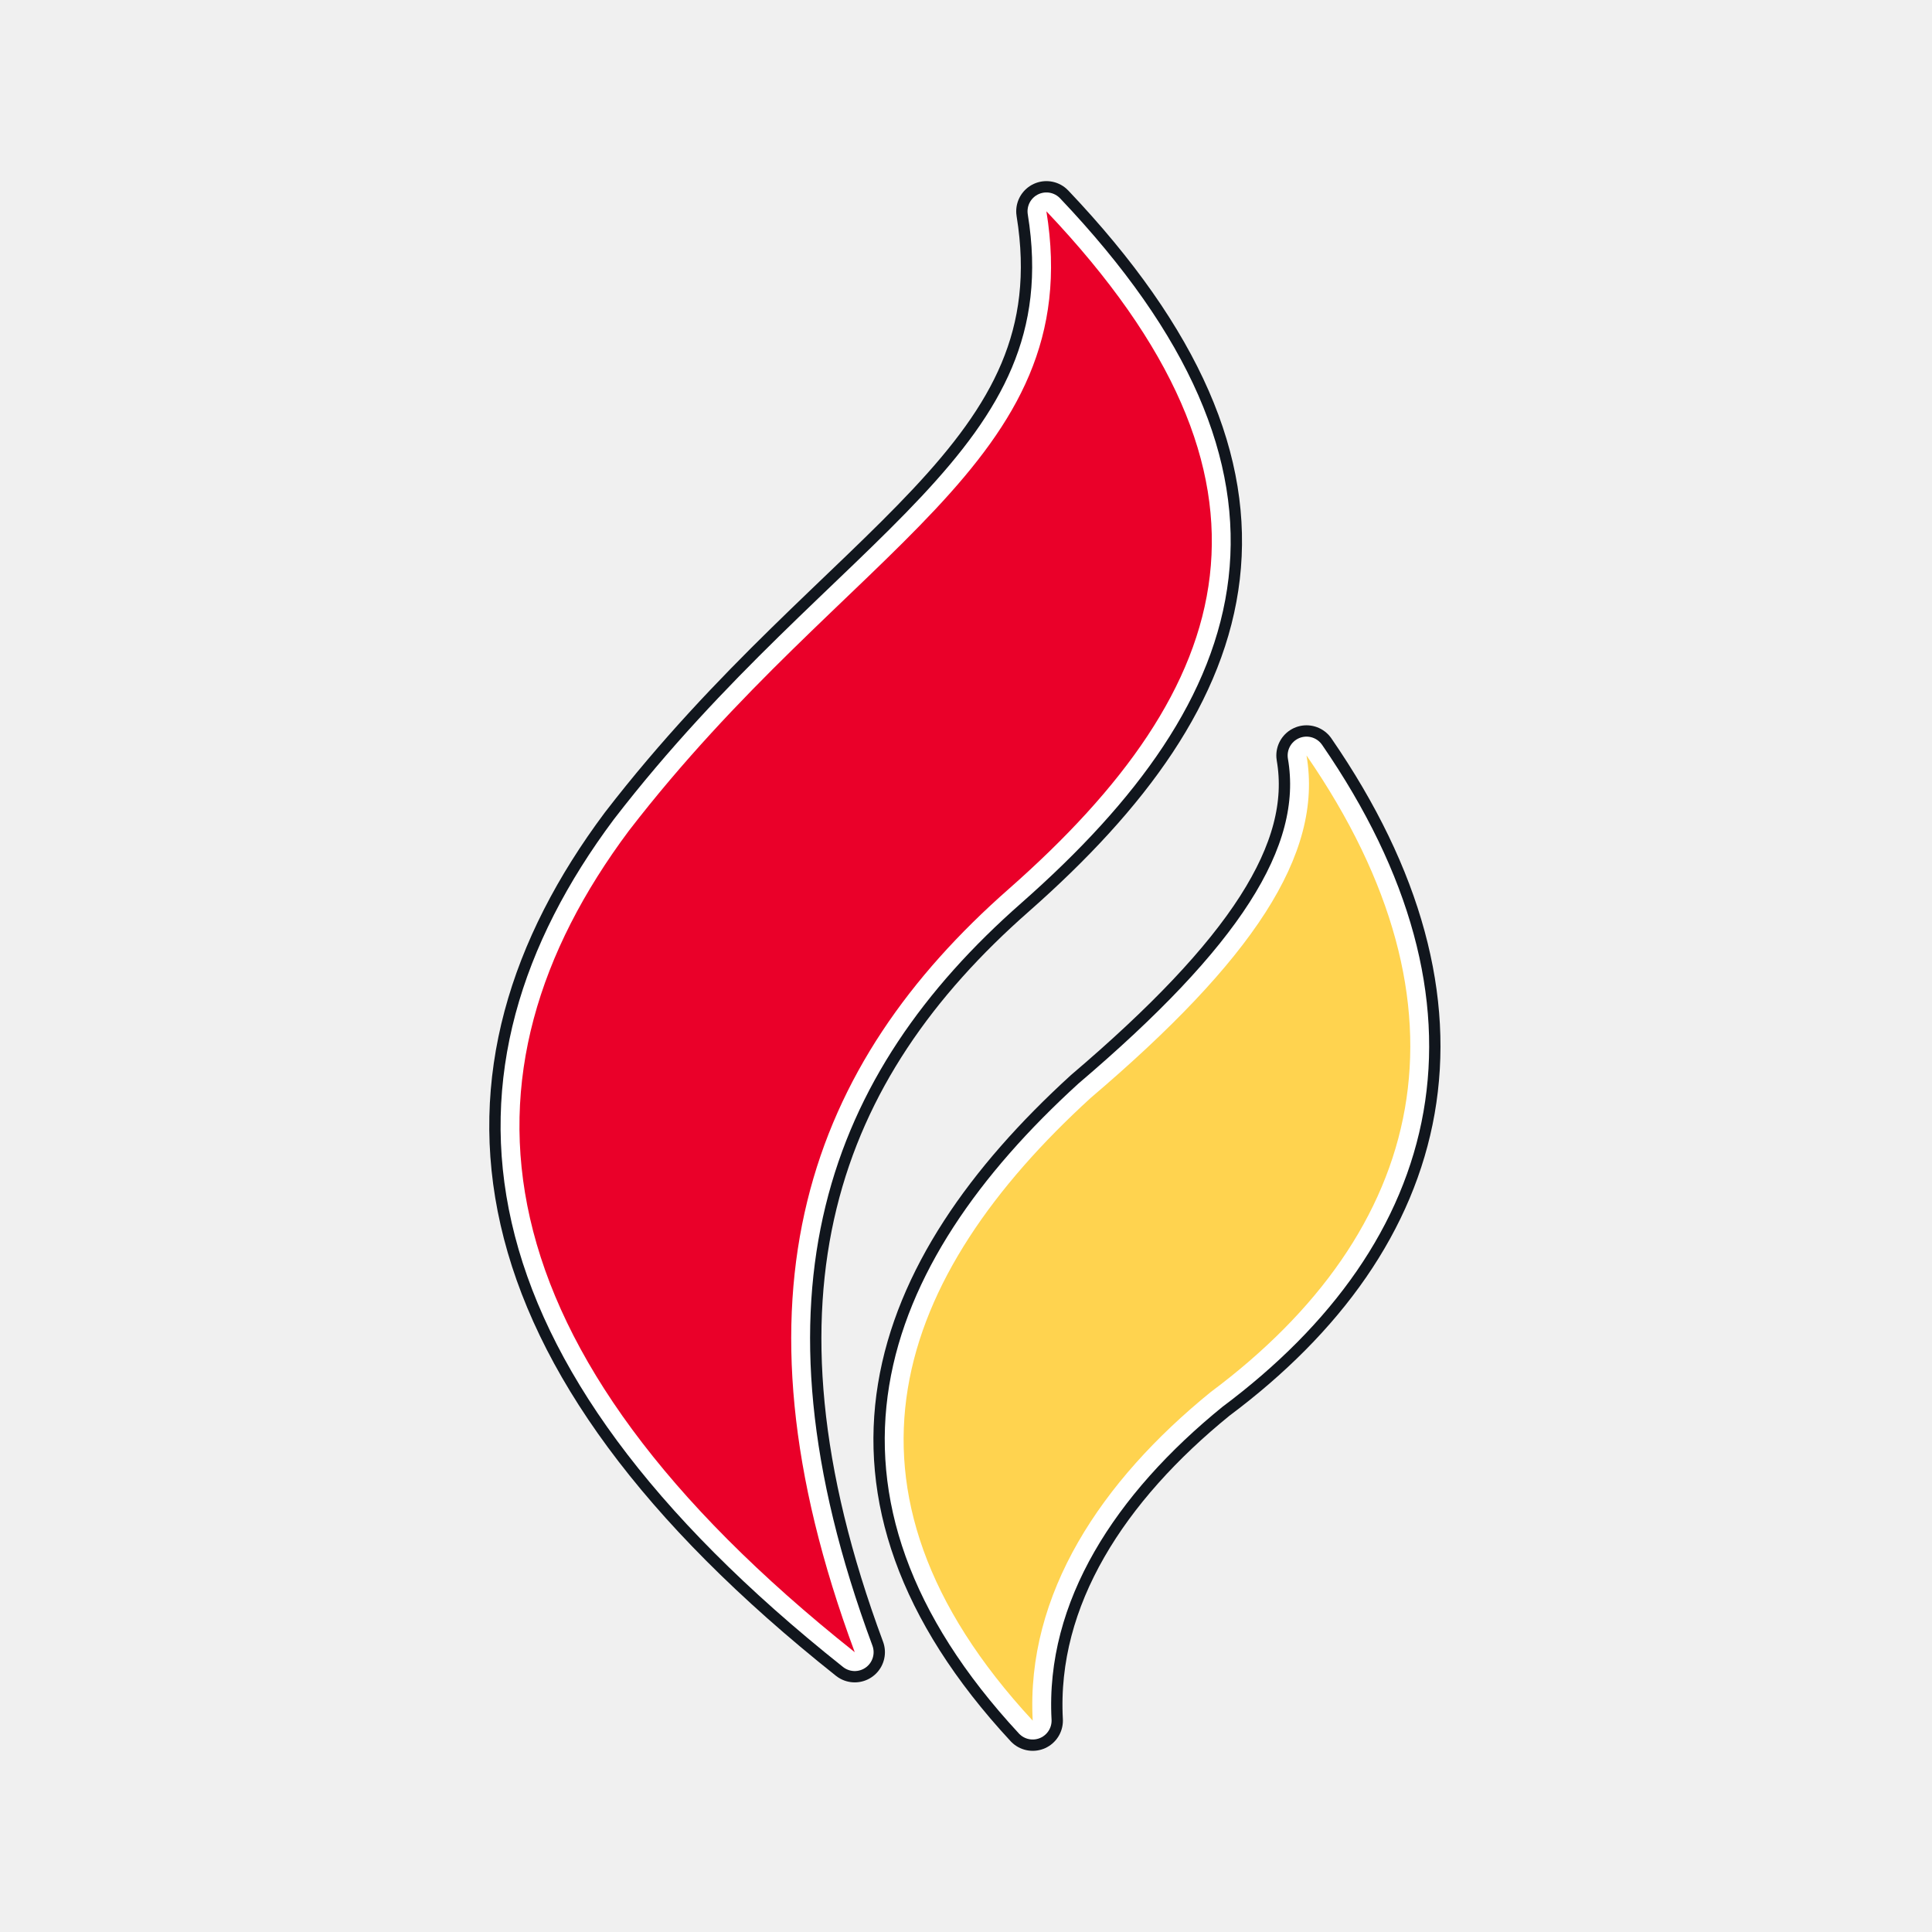
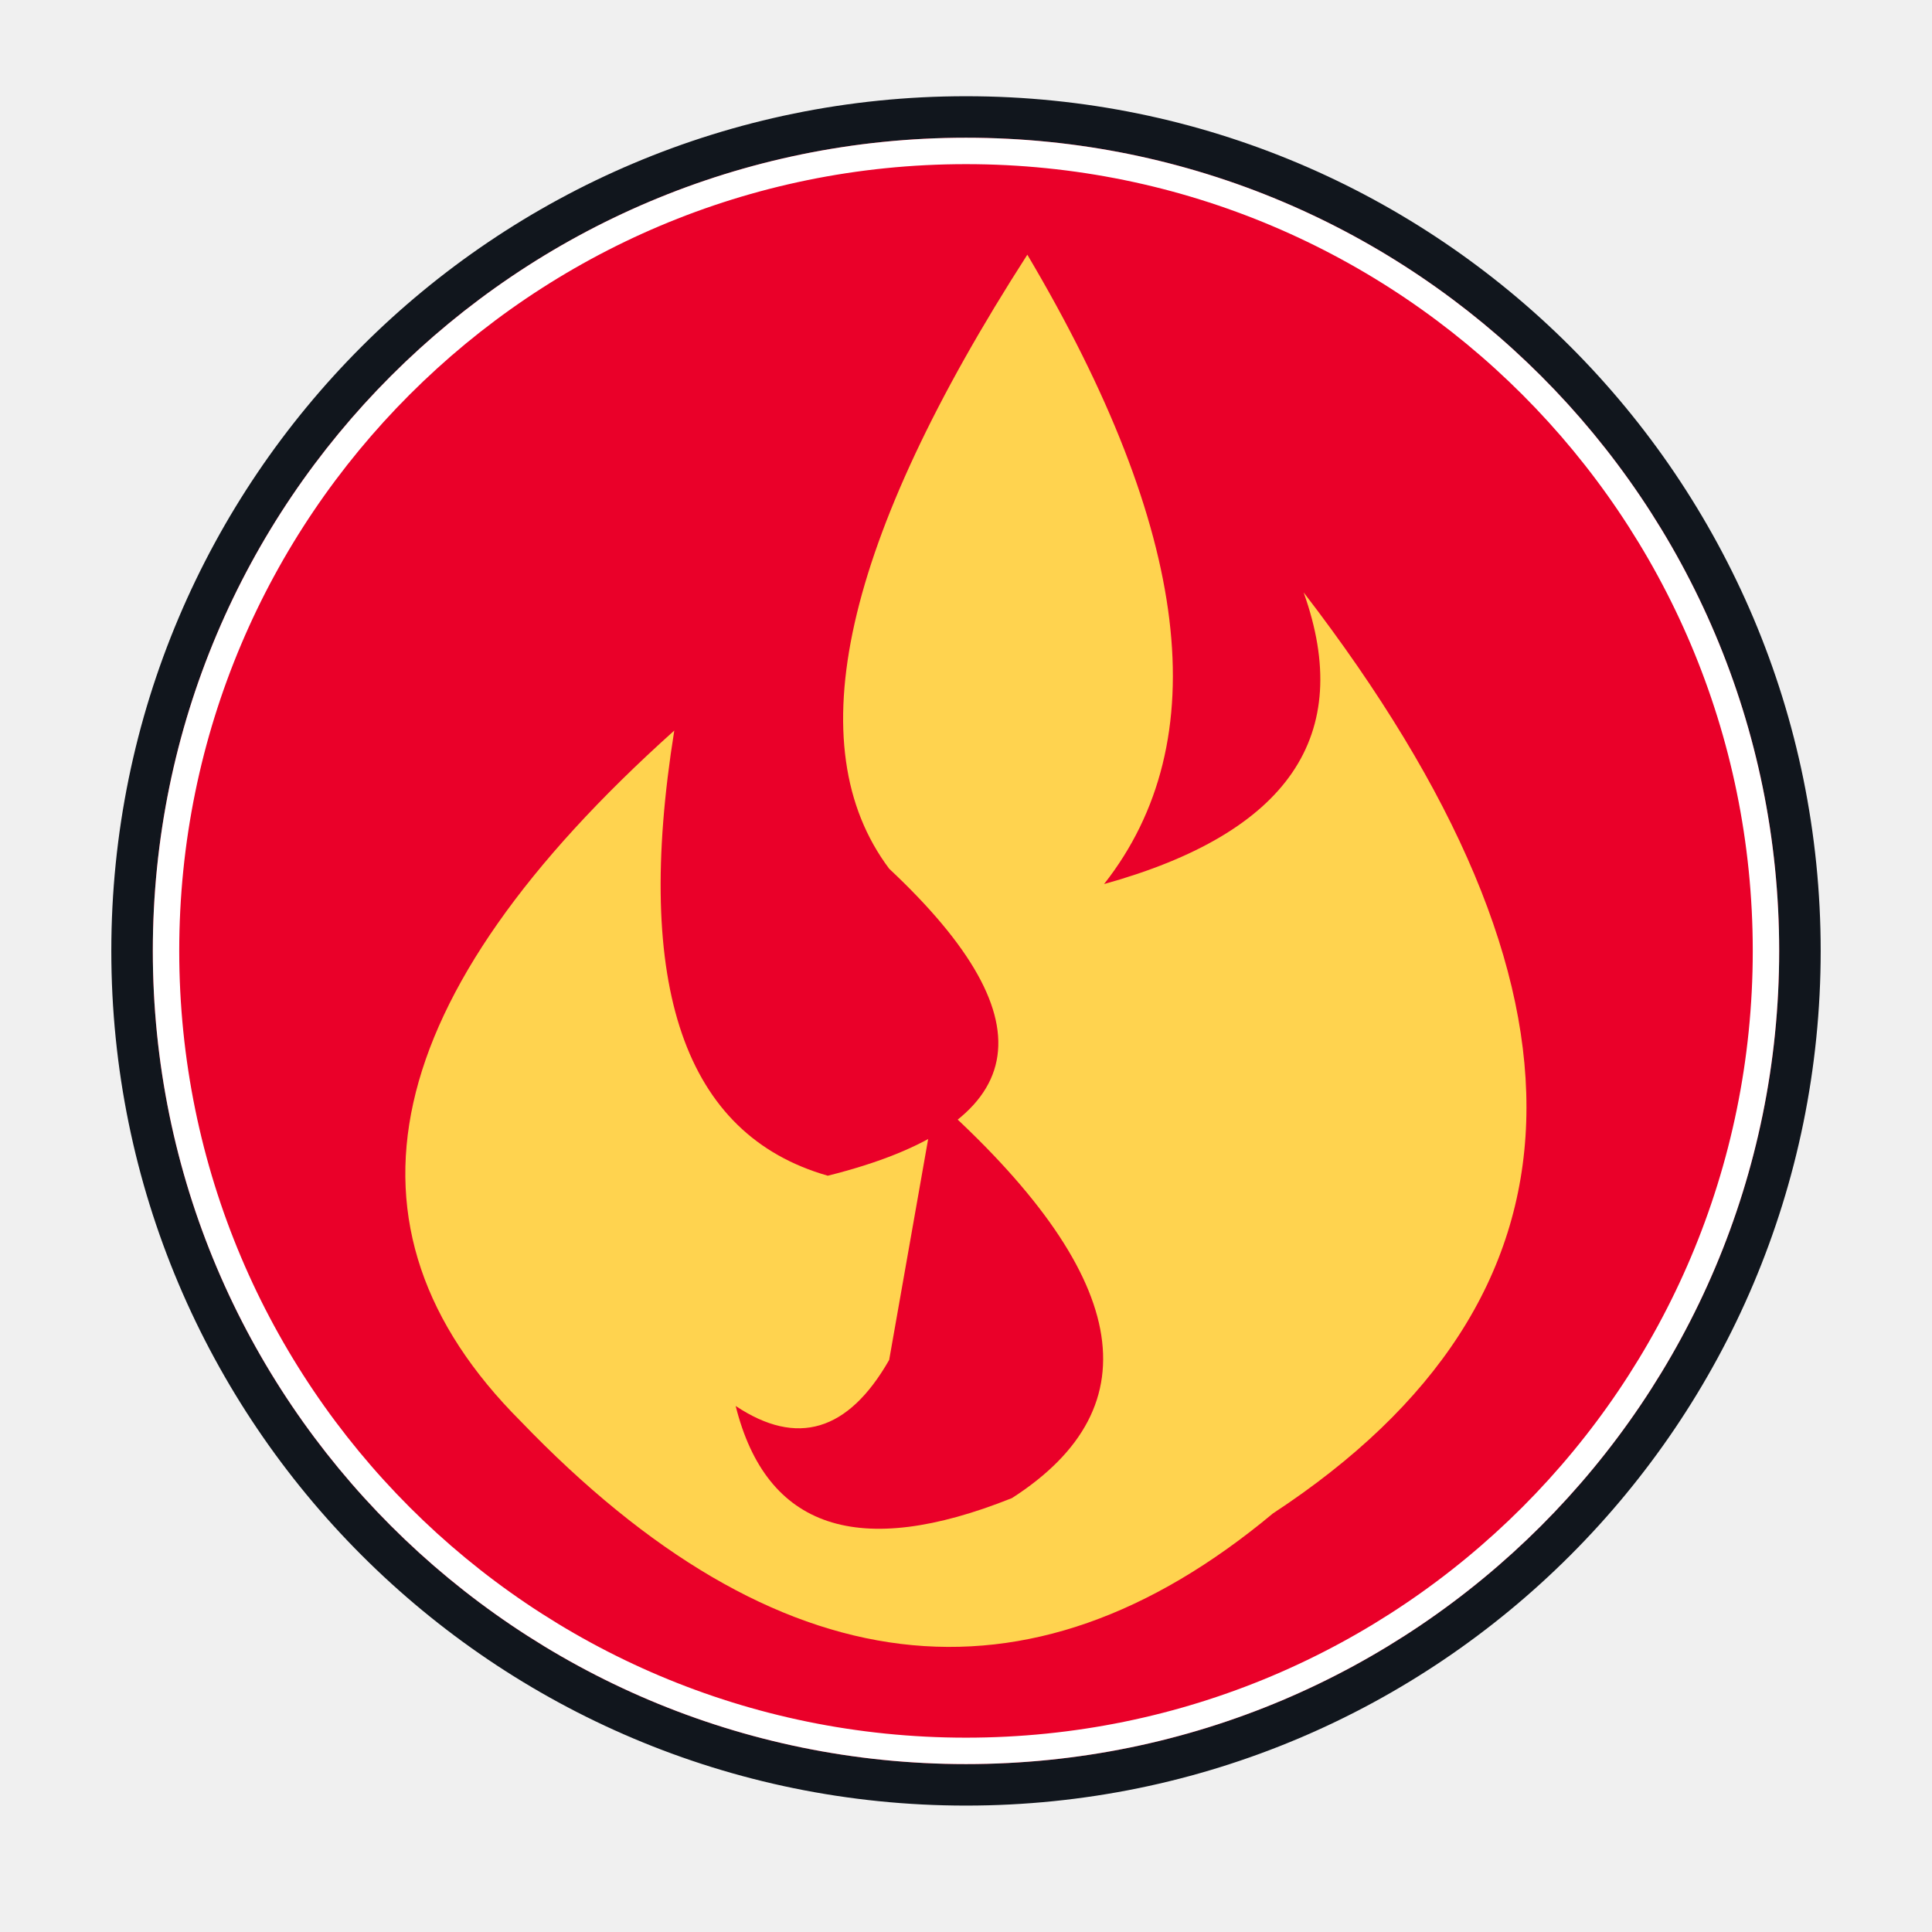
- <svg xmlns="http://www.w3.org/2000/svg" width="512" height="512" viewBox="0 0 512 512" role="img" aria-label="gwangju_blazes mark32">
+ <svg xmlns="http://www.w3.org/2000/svg" width="512" height="512" viewBox="0 0 512 512" role="img" aria-label="gwangju_blazes cap-locked mark32">
  <g id="identity-geometry">
-     <g id="club-symbol" data-compact="true" transform="translate(28.789 27.882) scale(0.907)">
-       <path d="M274 31 C349 110 330 170 263 229 C205 280 179 347 218 452 C106 363 99 283 152 212 C216 129 286 105 274 31 Z" fill="#11161D" stroke="#11161D" stroke-width="17.64" stroke-linecap="round" stroke-linejoin="round" fill-rule="evenodd" />
-       <path d="M350 190 C401 264 385 329 322 376 C290 402 268 435 270 472 C207 404 230 342 287 290 C334 250 355 219 350 190 Z" fill="#11161D" stroke="#11161D" stroke-width="17.64" stroke-linecap="round" stroke-linejoin="round" fill-rule="evenodd" />
-       <path d="M274 31 C349 110 330 170 263 229 C205 280 179 347 218 452 C106 363 99 283 152 212 C216 129 286 105 274 31 Z" fill="#FFFFFF" stroke="#FFFFFF" stroke-width="11.025" stroke-linecap="round" stroke-linejoin="round" fill-rule="evenodd" />
-       <path d="M350 190 C401 264 385 329 322 376 C290 402 268 435 270 472 C207 404 230 342 287 290 C334 250 355 219 350 190 Z" fill="#FFFFFF" stroke="#FFFFFF" stroke-width="11.025" stroke-linecap="round" stroke-linejoin="round" fill-rule="evenodd" />
-       <path d="M274 31 C349 110 330 170 263 229 C205 280 179 347 218 452 C106 363 99 283 152 212 C216 129 286 105 274 31 Z" fill="#EA0029" fill-rule="evenodd" />
-       <path d="M350 190 C401 264 385 329 322 376 C290 402 268 435 270 472 C207 404 230 342 287 290 C334 250 355 219 350 190 Z" fill="#FFD34F" fill-rule="evenodd" />
+     <circle cx="256" cy="252" r="221" fill="#EA0029" stroke="#11161D" stroke-width="11" id="club-border" />
+     <circle cx="256" cy="252" r="212" fill="none" stroke="#FFFFFF" stroke-width="7" id="rim-metal" />
+     <g id="club-symbol" transform="translate(44.445 47.158) scale(4.068)">
+       <g id="native-cap-symbol" data-native-sha256="07ad71f3fa06cf3337e76c6d50e2951d15f05a71f6145e0b5fdc609d0095db7f">
+         <path d="M56 5 Q72 32 61 46 Q79 41 74 27 Q104 66 72 87 Q48 107 23 81 Q4 62 33 36 Q29 61 43 65 Q63 60 47 45 Q38 33 56 5Z" fill="#FFD34F" />
+         <path d="M50 60 Q69 77 55 86 Q40 92 37 80 Q43 84 47 77Z" fill="#EA0029" />
+       </g>
    </g>
  </g>
</svg>
